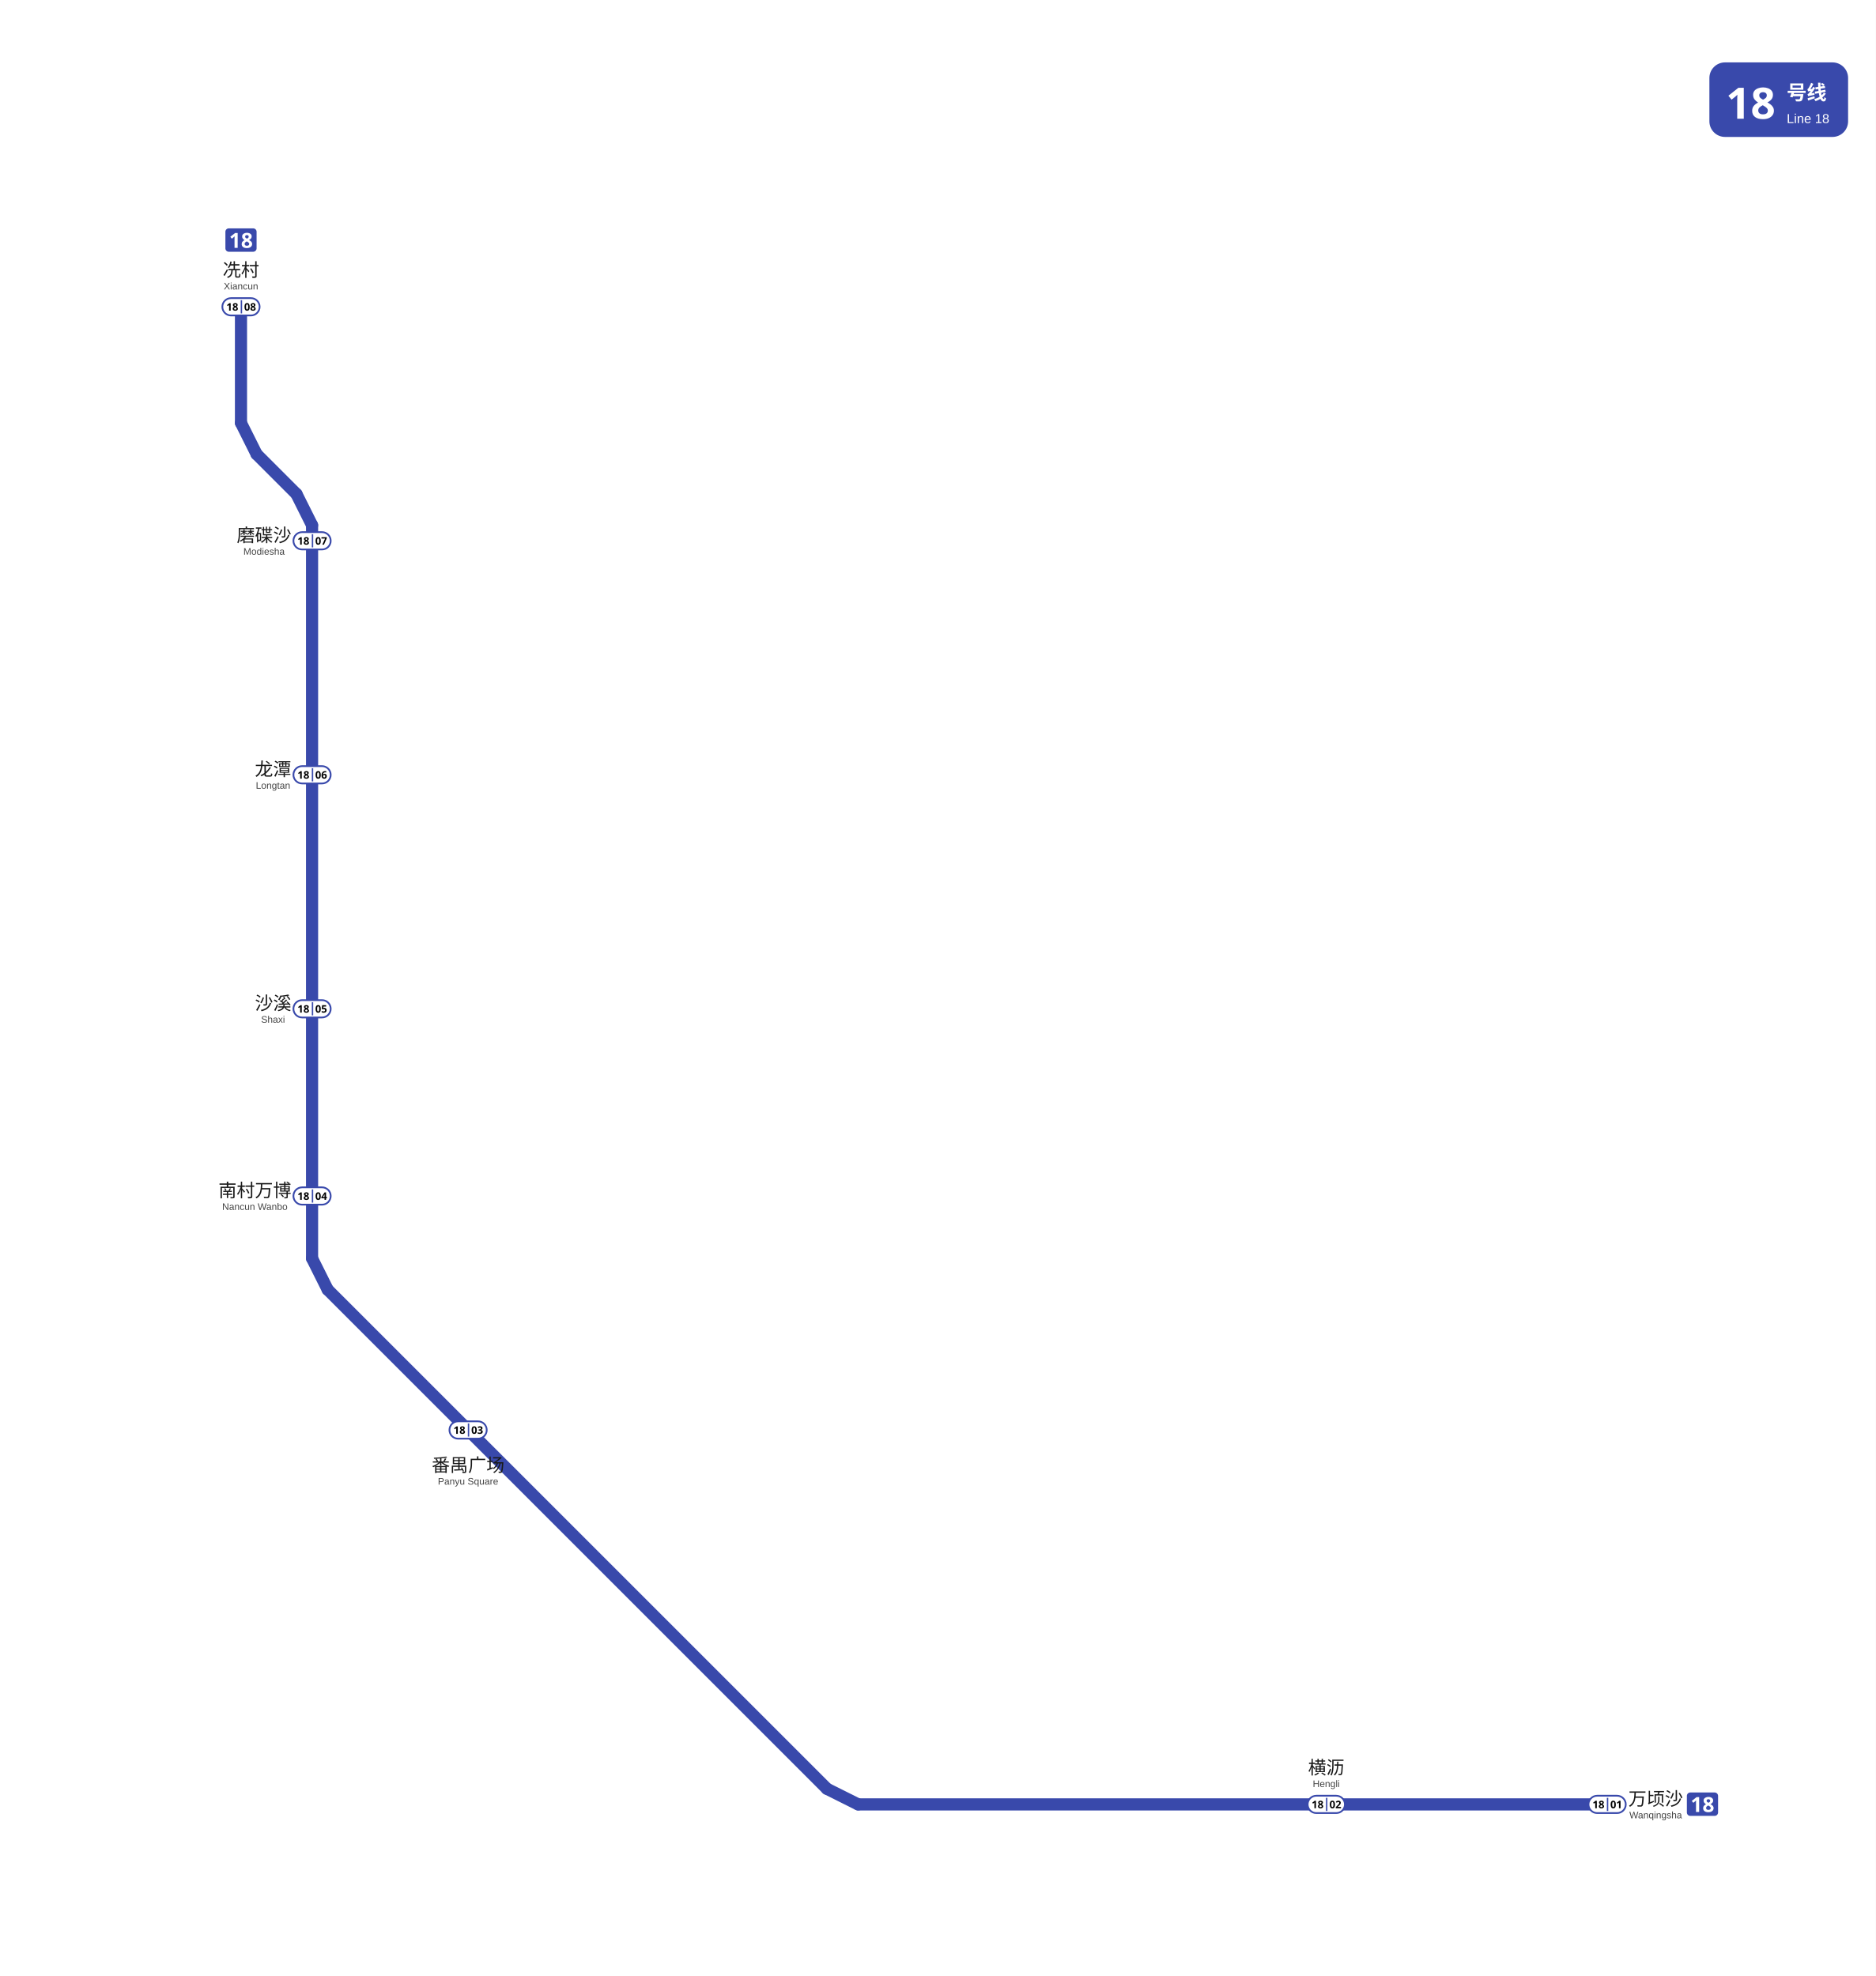
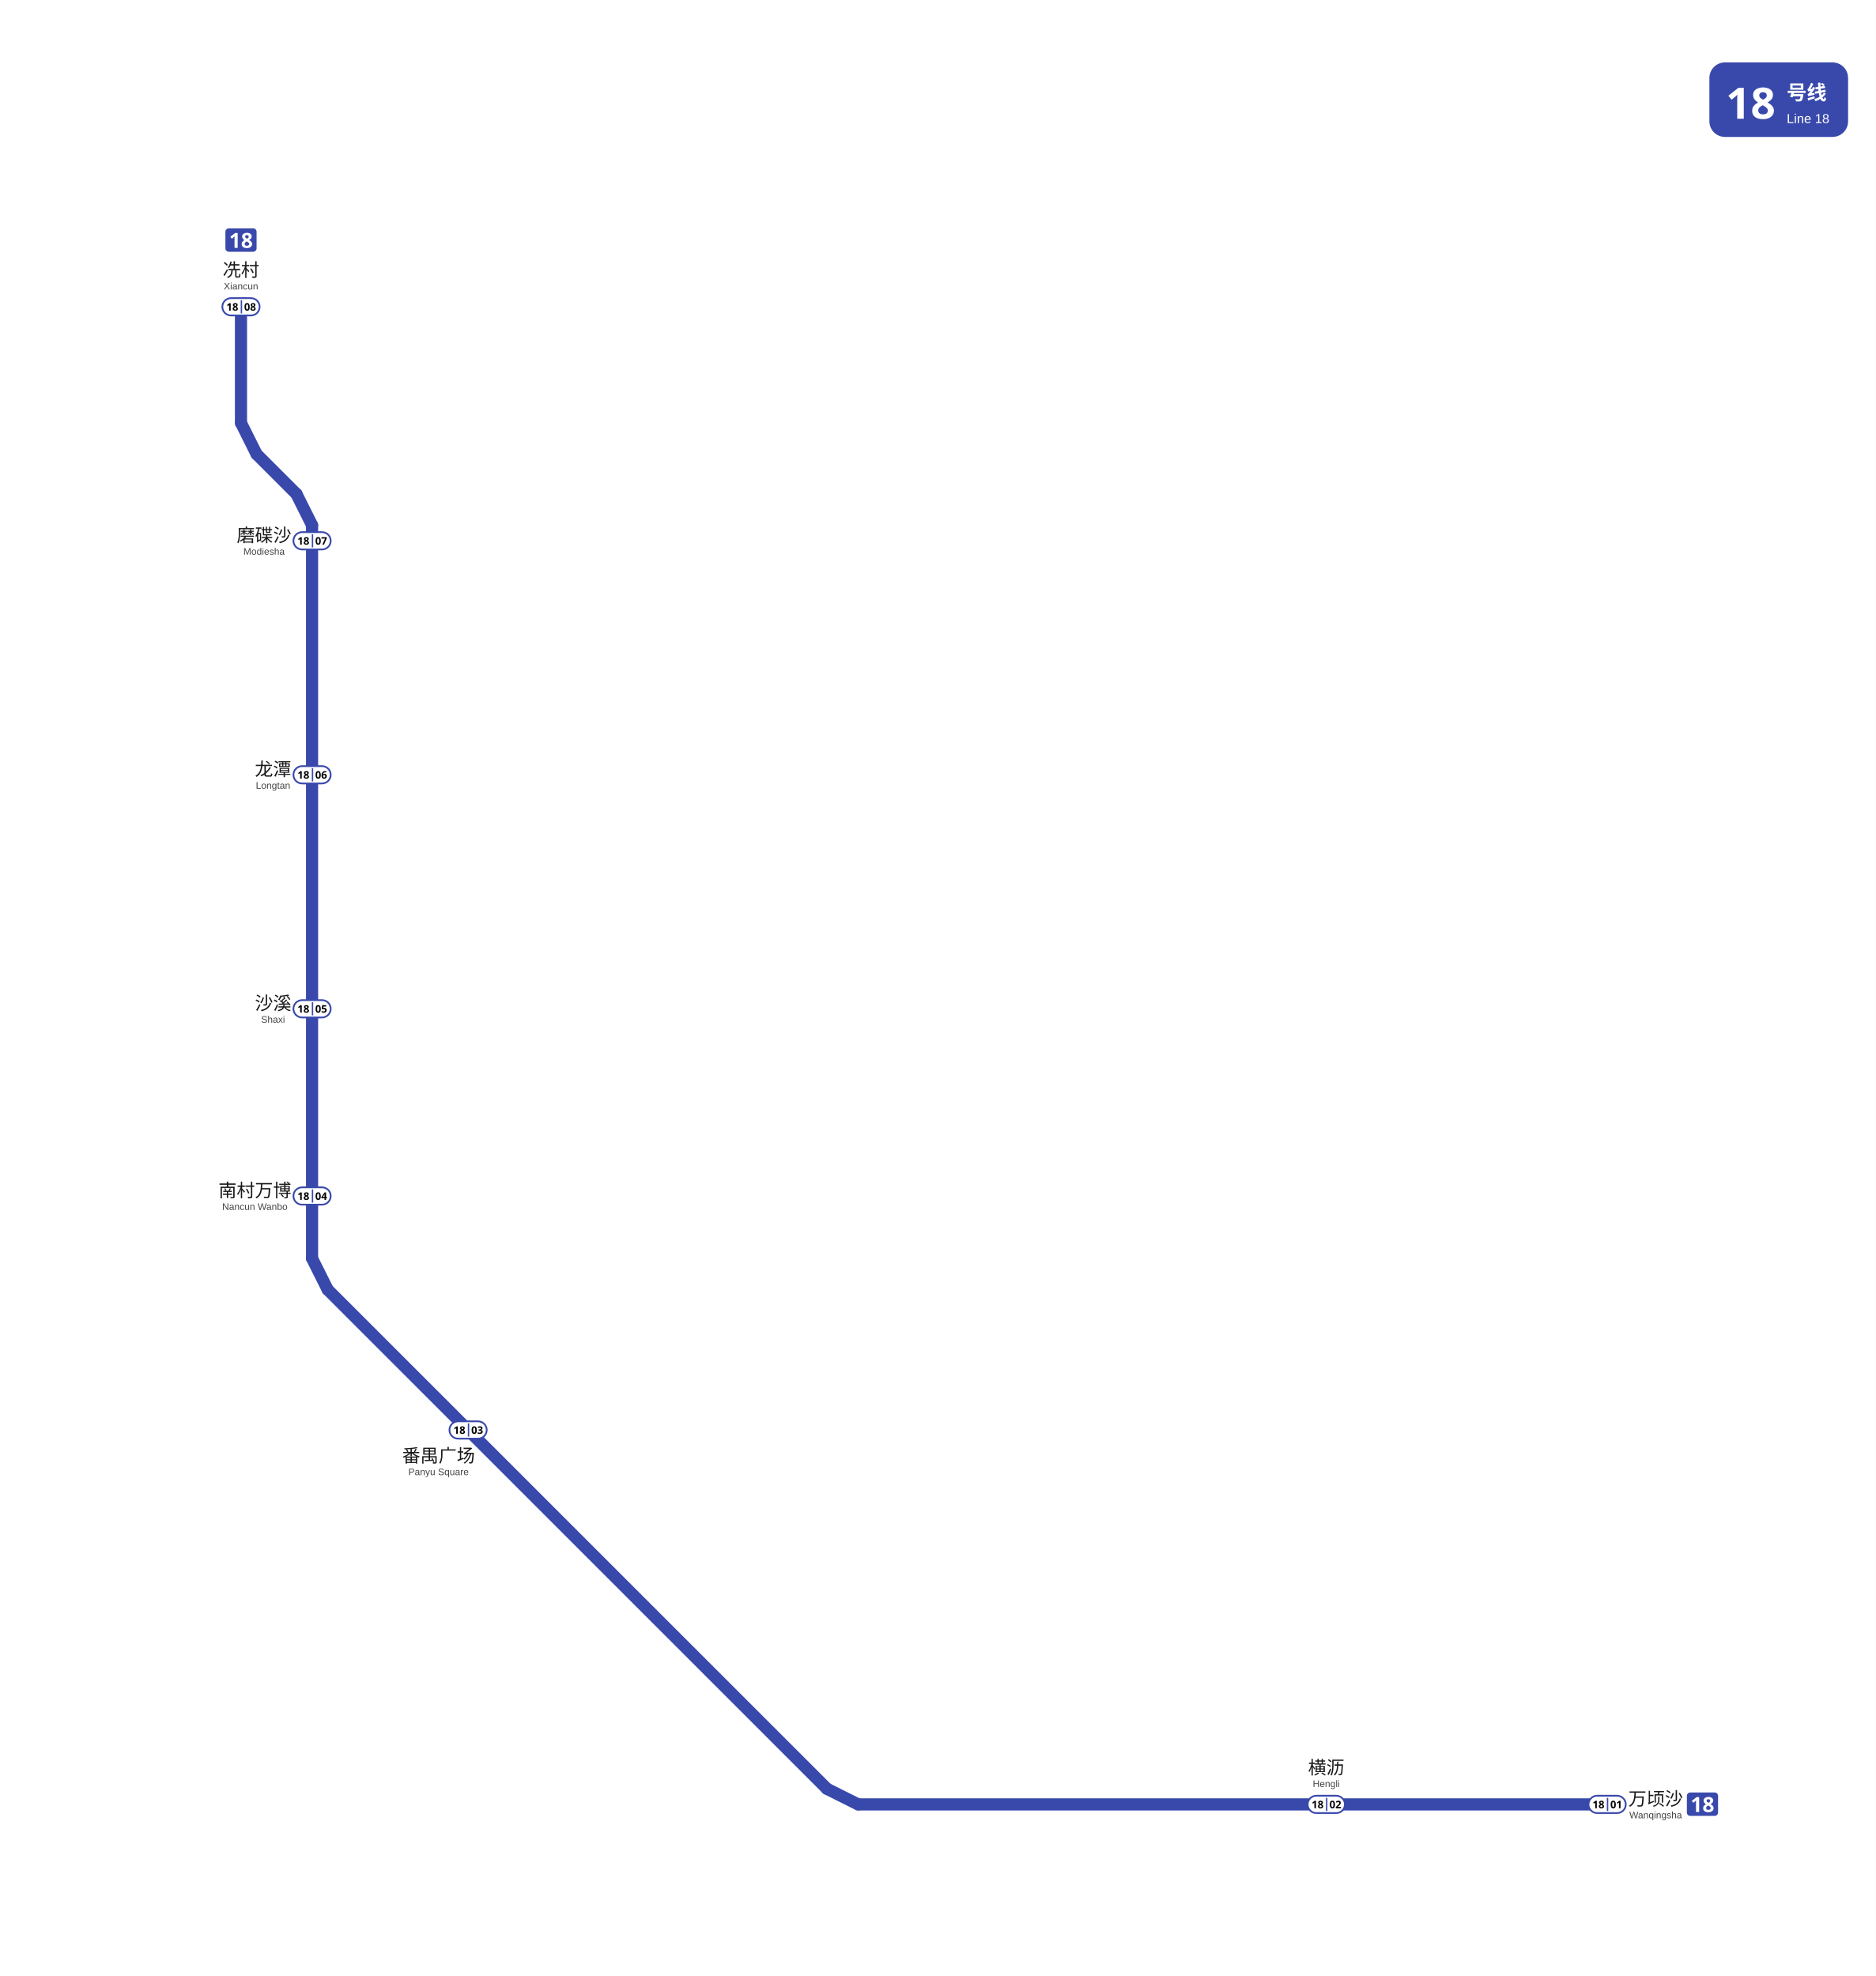
<svg xmlns="http://www.w3.org/2000/svg" viewBox="1588.5 833.2 1082.0 1140.0" data-pins="万顷沙,冼村,南村万博,横沥,沙溪,番禺广场,磨碟沙,龙潭" width="1082" height="1140">
  <rect x="1588.5" y="833.2" width="1081.995" height="1140.0" fill="#ffffff" />
  <g id="走廊">
    <line x1="1727.50" y1="1010.20" x2="1727.50" y2="1077.20" style="fill:none;stroke:#3949AB;stroke-width:7;stroke-linecap:round" />
    <line x1="1727.50" y1="1077.20" x2="1736.50" y2="1095.20" style="fill:none;stroke:#3949AB;stroke-width:7;stroke-linecap:round" />
    <line x1="1736.50" y1="1095.20" x2="1759.50" y2="1118.20" style="fill:none;stroke:#3949AB;stroke-width:7;stroke-linecap:round" />
    <line x1="1759.50" y1="1118.20" x2="1768.50" y2="1136.20" style="fill:none;stroke:#3949AB;stroke-width:7;stroke-linecap:round" />
    <line x1="1768.50" y1="1136.20" x2="1768.50" y2="1559.20" style="fill:none;stroke:#3949AB;stroke-width:7;stroke-linecap:round" />
    <line x1="1768.50" y1="1559.20" x2="1777.50" y2="1577.20" style="fill:none;stroke:#3949AB;stroke-width:7;stroke-linecap:round" />
    <line x1="1777.50" y1="1577.20" x2="2065.50" y2="1865.20" style="fill:none;stroke:#3949AB;stroke-width:7;stroke-linecap:round" />
    <line x1="2065.50" y1="1865.20" x2="2083.50" y2="1874.20" style="fill:none;stroke:#3949AB;stroke-width:7;stroke-linecap:round" />
    <line x1="2083.50" y1="1874.20" x2="2515.50" y2="1874.20" style="fill:none;stroke:#3949AB;stroke-width:7;stroke-linecap:round" />
  </g>
  <g id="线路徽标">
    <g data-badge="header" transform="translate(2574.49 869.2)" data-ink="#FFFFFF" data-box="2574.5,869.2,2654.5,912.2" data-chip="2574.5,869.2,2654.5,912.2">
      <rect x="0" y="0" width="80.0" height="43.0" rx="9.0" fill="#3949AB" />
      <text x="9.5" y="32.5" font-family="'Microsoft YaHei', sans-serif" font-size="25" font-weight="bold" fill="#FFFFFF">18</text>
      <text x="44.6" y="21.5" font-family="'Microsoft YaHei', sans-serif" font-size="11.5" font-weight="600" fill="#FFFFFF">号线</text>
      <text x="44.6" y="35.0" font-family="Arial, sans-serif" font-size="7.5" fill="#FFFFFF">Line 18</text>
    </g>
    <g data-badge="chip" transform="translate(2561.5 1867.33)" data-box="2561.5,1867.3,2579.5,1881.1">
      <path d="M16.04 13.49h-14.09c-1.07 0 -1.95 -0.88 -1.95 -1.95v-9.59c0 -1.07 0.88 -1.95 1.95 -1.95h14.09c1.07 0 1.95 0.88 1.95 1.95v9.59C17.99 12.61 17.11 13.49 16.04 13.49z" fill="#3949AB" />
      <path d="M7.08 11.24h-1.81v-4.96c0 -0.2 0 -0.47 0.01 -0.81c0.01 -0.34 0.02 -0.64 0.04 -0.89c-0.04 0.05 -0.13 0.13 -0.26 0.26c-0.13 0.12 -0.25 0.23 -0.37 0.33l-0.98 0.79l-0.88 -1.09l2.76 -2.2h1.49V11.24z" fill="#FFFFFF" />
      <path d="M12.42 2.56c0.5 0 0.95 0.08 1.36 0.23c0.41 0.15 0.74 0.38 1 0.69s0.38 0.69 0.38 1.15c0 0.52 -0.15 0.94 -0.44 1.27s-0.66 0.6 -1.1 0.82c0.3 0.16 0.59 0.35 0.87 0.56s0.5 0.46 0.67 0.75s0.26 0.62 0.26 1c0 0.47 -0.13 0.88 -0.38 1.24c-0.25 0.35 -0.6 0.62 -1.06 0.82c-0.45 0.19 -0.97 0.29 -1.57 0.29c-0.96 0 -1.7 -0.2 -2.23 -0.61s-0.79 -0.97 -0.79 -1.68c0 -0.58 0.16 -1.06 0.48 -1.42s0.71 -0.66 1.16 -0.88c-0.38 -0.24 -0.71 -0.53 -0.98 -0.87s-0.4 -0.77 -0.4 -1.28c0 -0.45 0.13 -0.83 0.38 -1.13s0.59 -0.54 1.01 -0.69C11.49 2.64 11.94 2.56 12.42 2.56zM11.09 8.96c0 0.31 0.11 0.57 0.33 0.77c0.22 0.2 0.55 0.3 0.98 0.3c0.45 0 0.78 -0.1 1.01 -0.29c0.22 -0.19 0.34 -0.45 0.34 -0.77c0 -0.22 -0.06 -0.41 -0.19 -0.57s-0.29 -0.31 -0.48 -0.44s-0.38 -0.25 -0.58 -0.37l-0.16 -0.08c-0.38 0.18 -0.68 0.38 -0.91 0.61C11.2 8.35 11.09 8.63 11.09 8.96zM12.41 3.88c-0.3 0 -0.54 0.08 -0.74 0.23c-0.2 0.16 -0.29 0.37 -0.29 0.64c0 0.3 0.1 0.54 0.31 0.72c0.21 0.18 0.45 0.34 0.73 0.48c0.27 -0.13 0.51 -0.28 0.72 -0.46c0.21 -0.18 0.31 -0.43 0.31 -0.74c0 -0.27 -0.1 -0.49 -0.3 -0.64C12.95 3.96 12.71 3.88 12.41 3.88z" fill="#FFFFFF" />
    </g>
    <g data-badge="chip" transform="translate(1718.51 964.95)" data-box="1718.5,965.0,1736.5,978.7">
      <path d="M16.04 13.49h-14.09c-1.07 0 -1.95 -0.88 -1.95 -1.95v-9.59c0 -1.07 0.88 -1.95 1.95 -1.95h14.09c1.07 0 1.95 0.88 1.95 1.95v9.59C17.99 12.61 17.11 13.49 16.04 13.49z" fill="#3949AB" />
      <path d="M7.08 11.24h-1.81v-4.96c0 -0.2 0 -0.47 0.01 -0.81c0.01 -0.34 0.02 -0.64 0.04 -0.89c-0.04 0.05 -0.13 0.13 -0.26 0.26c-0.13 0.12 -0.25 0.23 -0.37 0.33l-0.98 0.79l-0.88 -1.09l2.76 -2.2h1.49V11.24z" fill="#FFFFFF" />
      <path d="M12.42 2.56c0.5 0 0.95 0.08 1.36 0.23c0.41 0.15 0.74 0.38 1 0.69s0.38 0.69 0.38 1.15c0 0.52 -0.15 0.94 -0.44 1.27s-0.66 0.6 -1.1 0.82c0.3 0.16 0.59 0.35 0.87 0.56s0.5 0.46 0.67 0.75s0.26 0.62 0.26 1c0 0.47 -0.13 0.88 -0.38 1.24c-0.25 0.35 -0.6 0.62 -1.06 0.82c-0.45 0.19 -0.97 0.29 -1.57 0.29c-0.96 0 -1.7 -0.2 -2.23 -0.61s-0.79 -0.97 -0.79 -1.68c0 -0.58 0.16 -1.06 0.48 -1.42s0.71 -0.66 1.16 -0.88c-0.38 -0.24 -0.71 -0.53 -0.98 -0.87s-0.4 -0.77 -0.4 -1.28c0 -0.45 0.13 -0.83 0.38 -1.13s0.59 -0.54 1.01 -0.69C11.49 2.64 11.94 2.56 12.42 2.56zM11.09 8.96c0 0.31 0.11 0.57 0.33 0.77c0.22 0.2 0.55 0.3 0.98 0.3c0.45 0 0.78 -0.1 1.01 -0.29c0.22 -0.19 0.34 -0.45 0.34 -0.77c0 -0.22 -0.06 -0.41 -0.19 -0.57s-0.29 -0.31 -0.48 -0.44s-0.38 -0.25 -0.58 -0.37l-0.16 -0.08c-0.38 0.18 -0.68 0.38 -0.91 0.61C11.2 8.35 11.09 8.63 11.09 8.96zM12.41 3.88c-0.3 0 -0.54 0.08 -0.74 0.23c-0.2 0.16 -0.29 0.37 -0.29 0.64c0 0.3 0.1 0.54 0.31 0.72c0.21 0.18 0.45 0.34 0.73 0.48c0.27 -0.13 0.51 -0.28 0.72 -0.46c0.21 -0.18 0.31 -0.43 0.31 -0.74c0 -0.27 -0.1 -0.49 -0.3 -0.64C12.95 3.96 12.71 3.88 12.41 3.88z" fill="#FFFFFF" />
    </g>
  </g>
  <g id="站名标注" font-family="'Microsoft YaHei', 'PingFang SC', sans-serif">
    <text x="2543.50" y="1874.73" text-anchor="middle" font-size="10.5" font-weight="500" fill="#1a1a1a">万顷沙</text>
    <text x="2543.50" y="1882.23" text-anchor="middle" font-size="5.5" font-family="Arial, sans-serif" fill="#444444">Wanqingsha</text>
    <text x="2353.50" y="1856.70" text-anchor="middle" font-size="10.5" font-weight="500" fill="#1a1a1a">横沥</text>
    <text x="2353.50" y="1864.20" text-anchor="middle" font-size="5.5" font-family="Arial, sans-serif" fill="#444444">Hengli</text>
-     <text x="1858.50" y="1682.20" text-anchor="middle" font-size="10.5" font-weight="500" fill="#1a1a1a">番禺广场</text>
-     <text x="1858.50" y="1689.70" text-anchor="middle" font-size="5.5" font-family="Arial, sans-serif" fill="#444444">Panyu Square</text>
+     <text x="1841.45" y="1676.75" text-anchor="middle" font-size="10.5" font-weight="500" fill="#1a1a1a">番禺广场</text>
+     <text x="1841.45" y="1684.25" text-anchor="middle" font-size="5.5" font-family="Arial, sans-serif" fill="#444444">Panyu Square</text>
    <text x="1735.50" y="1523.73" text-anchor="middle" font-size="10.5" font-weight="500" fill="#1a1a1a">南村万博</text>
    <text x="1735.50" y="1531.23" text-anchor="middle" font-size="5.5" font-family="Arial, sans-serif" fill="#444444">Nancun Wanbo</text>
    <text x="1746.00" y="1415.73" text-anchor="middle" font-size="10.5" font-weight="500" fill="#1a1a1a">沙溪</text>
    <text x="1746.00" y="1423.23" text-anchor="middle" font-size="5.5" font-family="Arial, sans-serif" fill="#444444">Shaxi</text>
    <text x="1746.00" y="1280.73" text-anchor="middle" font-size="10.5" font-weight="500" fill="#1a1a1a">龙潭</text>
    <text x="1746.00" y="1288.23" text-anchor="middle" font-size="5.5" font-family="Arial, sans-serif" fill="#444444">Longtan</text>
    <text x="1740.80" y="1145.73" text-anchor="middle" font-size="10.5" font-weight="500" fill="#1a1a1a">磨碟沙</text>
    <text x="1740.80" y="1153.23" text-anchor="middle" font-size="5.5" font-family="Arial, sans-serif" fill="#444444">Modiesha</text>
    <text x="1727.50" y="992.70" text-anchor="middle" font-size="10.5" font-weight="500" fill="#1a1a1a">冼村</text>
    <text x="1727.50" y="1000.20" text-anchor="middle" font-size="5.5" font-family="Arial, sans-serif" fill="#444444">Xiancun</text>
  </g>
  <g id="编号牌" font-family="'Microsoft YaHei', 'PingFang SC', sans-serif">
    <rect x="2504.75" y="1869.20" width="21.50" height="10.00" rx="5.00" fill="#FFFFFF" stroke="#3949AB" stroke-width="1.0" />
    <line x1="2515.75" y1="1870.40" x2="2515.75" y2="1878.00" stroke="#3949AB" stroke-width="0.8" />
    <text x="2510.50" y="1874.08" text-anchor="middle" dominant-baseline="central" font-size="6.0" font-weight="700" fill="#000000">18</text>
    <text x="2520.75" y="1874.08" text-anchor="middle" dominant-baseline="central" font-size="6.0" font-weight="700" fill="#000000">01</text>
    <rect x="2342.75" y="1869.20" width="21.50" height="10.00" rx="5.00" fill="#FFFFFF" stroke="#3949AB" stroke-width="1.0" />
    <line x1="2353.75" y1="1870.40" x2="2353.75" y2="1878.00" stroke="#3949AB" stroke-width="0.8" />
    <text x="2348.50" y="1874.08" text-anchor="middle" dominant-baseline="central" font-size="6.0" font-weight="700" fill="#000000">18</text>
    <text x="2358.75" y="1874.08" text-anchor="middle" dominant-baseline="central" font-size="6.0" font-weight="700" fill="#000000">02</text>
    <rect x="1847.75" y="1653.20" width="21.50" height="10.00" rx="5.00" fill="#FFFFFF" stroke="#3949AB" stroke-width="1.0" />
    <line x1="1858.75" y1="1654.40" x2="1858.75" y2="1662.00" stroke="#3949AB" stroke-width="0.8" />
    <text x="1853.50" y="1658.08" text-anchor="middle" dominant-baseline="central" font-size="6.0" font-weight="700" fill="#000000">18</text>
    <text x="1863.75" y="1658.08" text-anchor="middle" dominant-baseline="central" font-size="6.0" font-weight="700" fill="#000000">03</text>
    <rect x="1757.75" y="1518.20" width="21.50" height="10.00" rx="5.00" fill="#FFFFFF" stroke="#3949AB" stroke-width="1.0" />
    <line x1="1768.75" y1="1519.40" x2="1768.75" y2="1527.00" stroke="#3949AB" stroke-width="0.8" />
    <text x="1763.50" y="1523.08" text-anchor="middle" dominant-baseline="central" font-size="6.0" font-weight="700" fill="#000000">18</text>
    <text x="1773.75" y="1523.08" text-anchor="middle" dominant-baseline="central" font-size="6.0" font-weight="700" fill="#000000">04</text>
    <rect x="1757.75" y="1410.20" width="21.50" height="10.00" rx="5.00" fill="#FFFFFF" stroke="#3949AB" stroke-width="1.0" />
    <line x1="1768.75" y1="1411.40" x2="1768.75" y2="1419.00" stroke="#3949AB" stroke-width="0.8" />
    <text x="1763.50" y="1415.08" text-anchor="middle" dominant-baseline="central" font-size="6.0" font-weight="700" fill="#000000">18</text>
    <text x="1773.75" y="1415.08" text-anchor="middle" dominant-baseline="central" font-size="6.0" font-weight="700" fill="#000000">05</text>
    <rect x="1757.75" y="1275.20" width="21.50" height="10.00" rx="5.00" fill="#FFFFFF" stroke="#3949AB" stroke-width="1.0" />
    <line x1="1768.75" y1="1276.40" x2="1768.75" y2="1284.00" stroke="#3949AB" stroke-width="0.8" />
    <text x="1763.50" y="1280.08" text-anchor="middle" dominant-baseline="central" font-size="6.0" font-weight="700" fill="#000000">18</text>
    <text x="1773.75" y="1280.08" text-anchor="middle" dominant-baseline="central" font-size="6.0" font-weight="700" fill="#000000">06</text>
    <rect x="1757.75" y="1140.20" width="21.50" height="10.00" rx="5.00" fill="#FFFFFF" stroke="#3949AB" stroke-width="1.0" />
    <line x1="1768.75" y1="1141.40" x2="1768.75" y2="1149.00" stroke="#3949AB" stroke-width="0.8" />
    <text x="1763.50" y="1145.08" text-anchor="middle" dominant-baseline="central" font-size="6.0" font-weight="700" fill="#000000">18</text>
    <text x="1773.75" y="1145.08" text-anchor="middle" dominant-baseline="central" font-size="6.0" font-weight="700" fill="#000000">07</text>
    <rect x="1716.75" y="1005.20" width="21.50" height="10.00" rx="5.00" fill="#FFFFFF" stroke="#3949AB" stroke-width="1.0" />
    <line x1="1727.75" y1="1006.40" x2="1727.75" y2="1014.00" stroke="#3949AB" stroke-width="0.8" />
    <text x="1722.50" y="1010.08" text-anchor="middle" dominant-baseline="central" font-size="6.0" font-weight="700" fill="#000000">18</text>
    <text x="1732.75" y="1010.08" text-anchor="middle" dominant-baseline="central" font-size="6.0" font-weight="700" fill="#000000">08</text>
  </g>
</svg>
